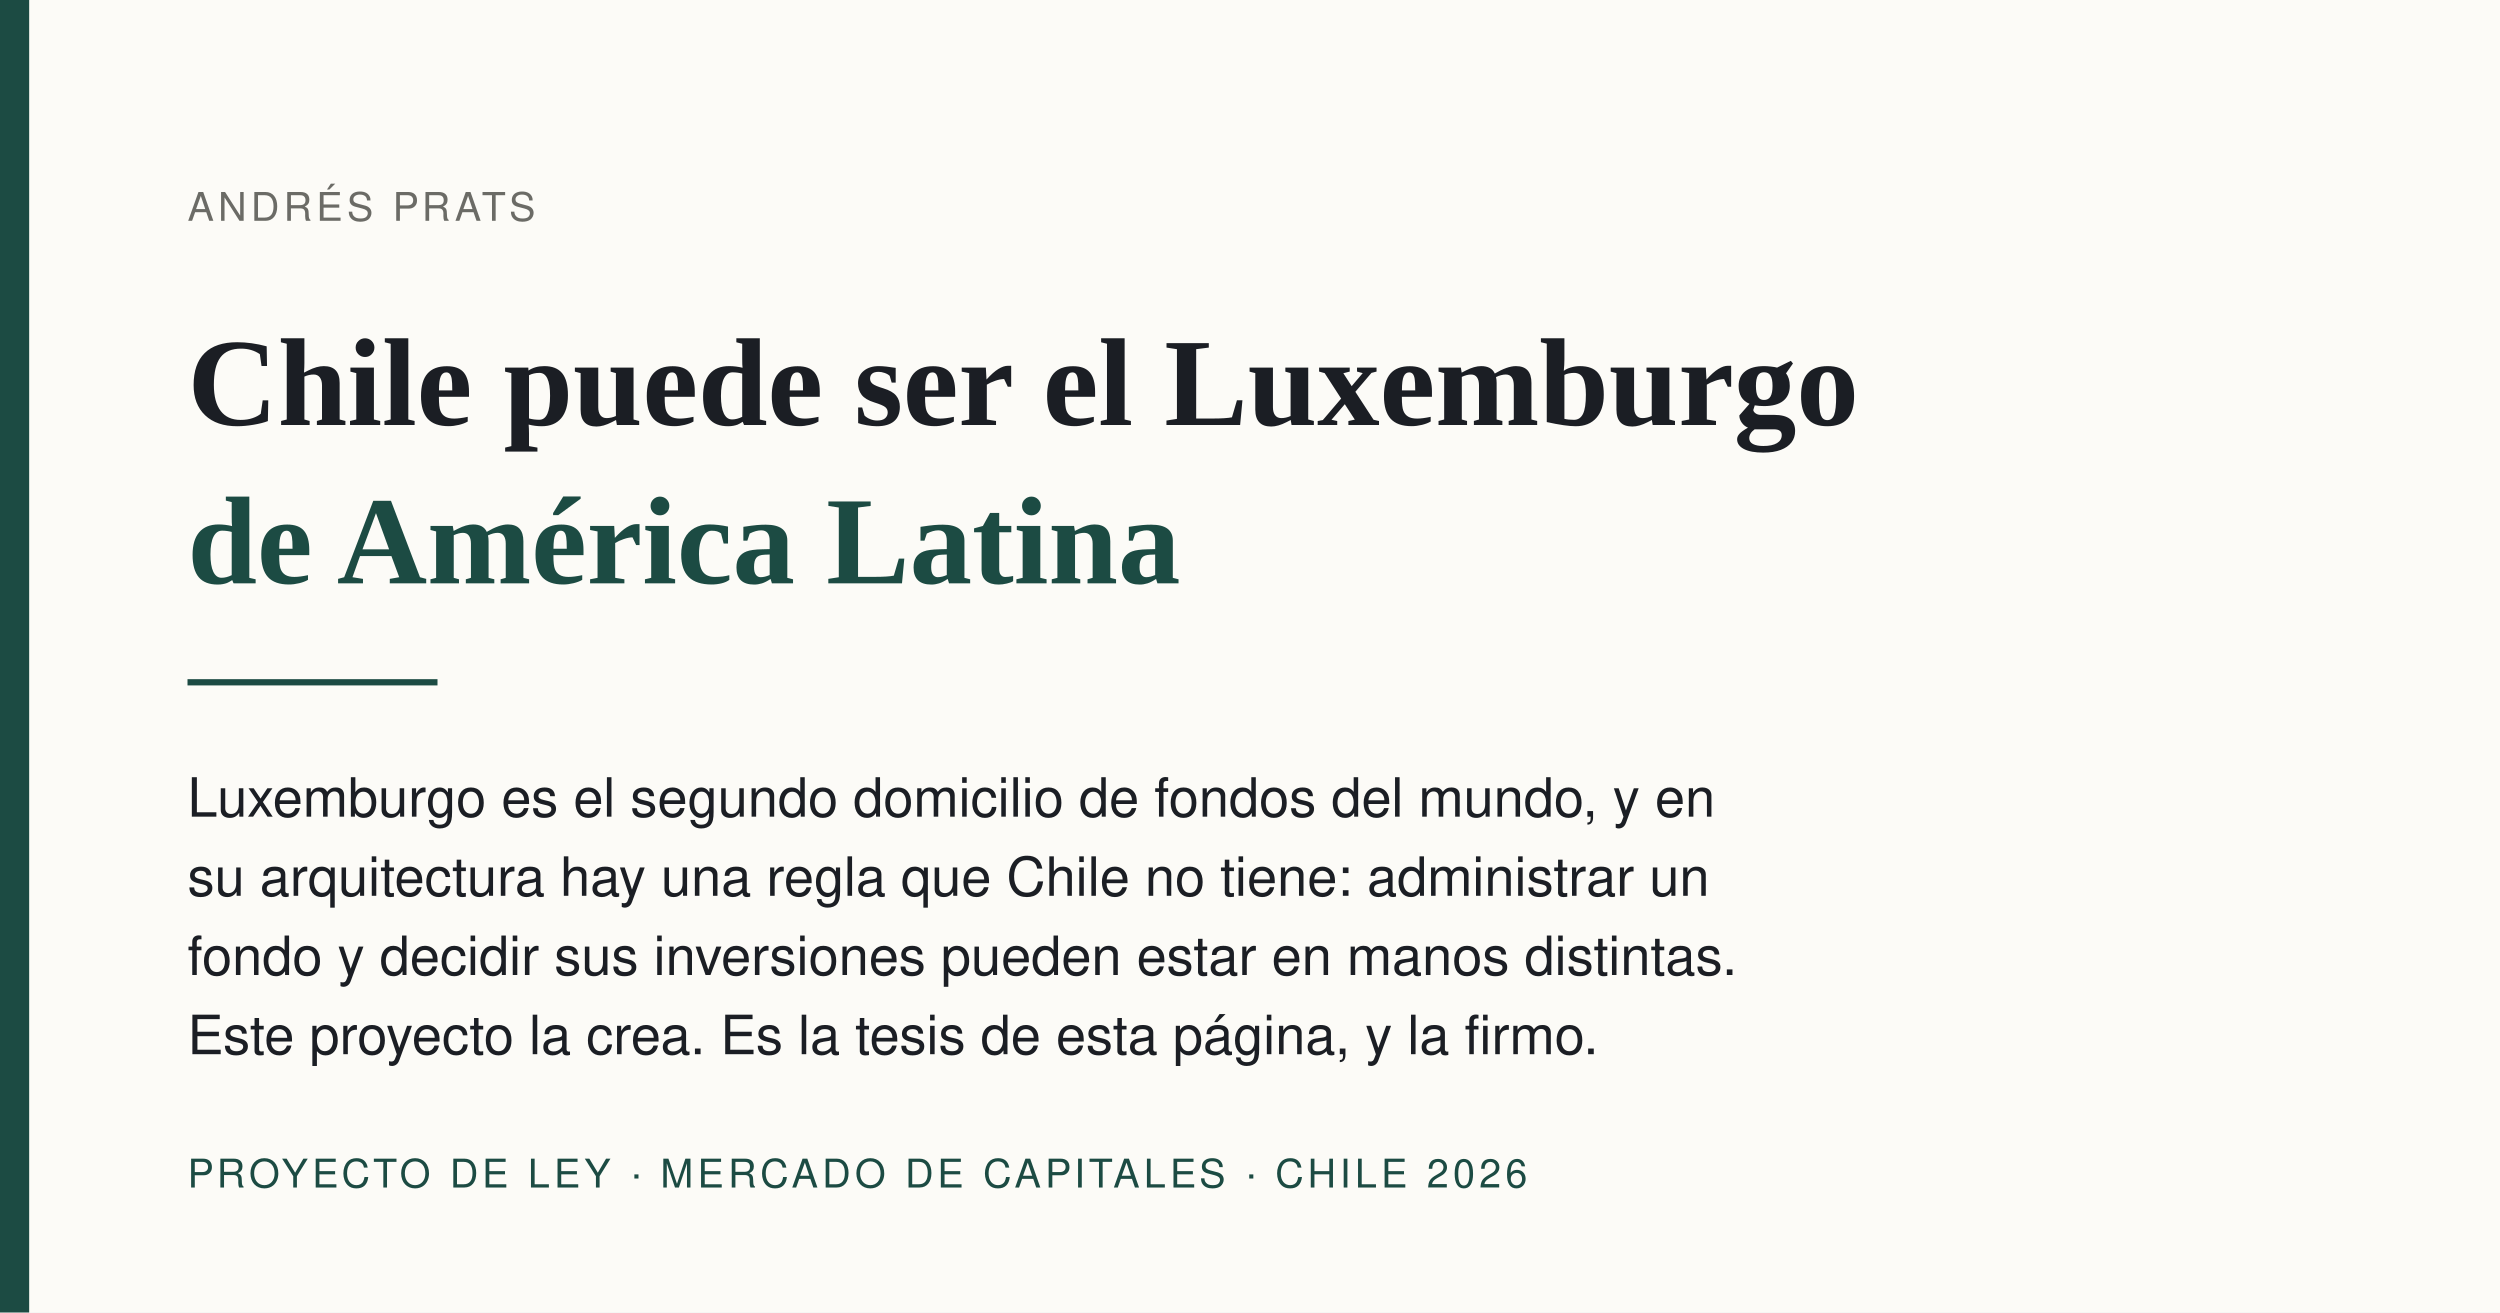
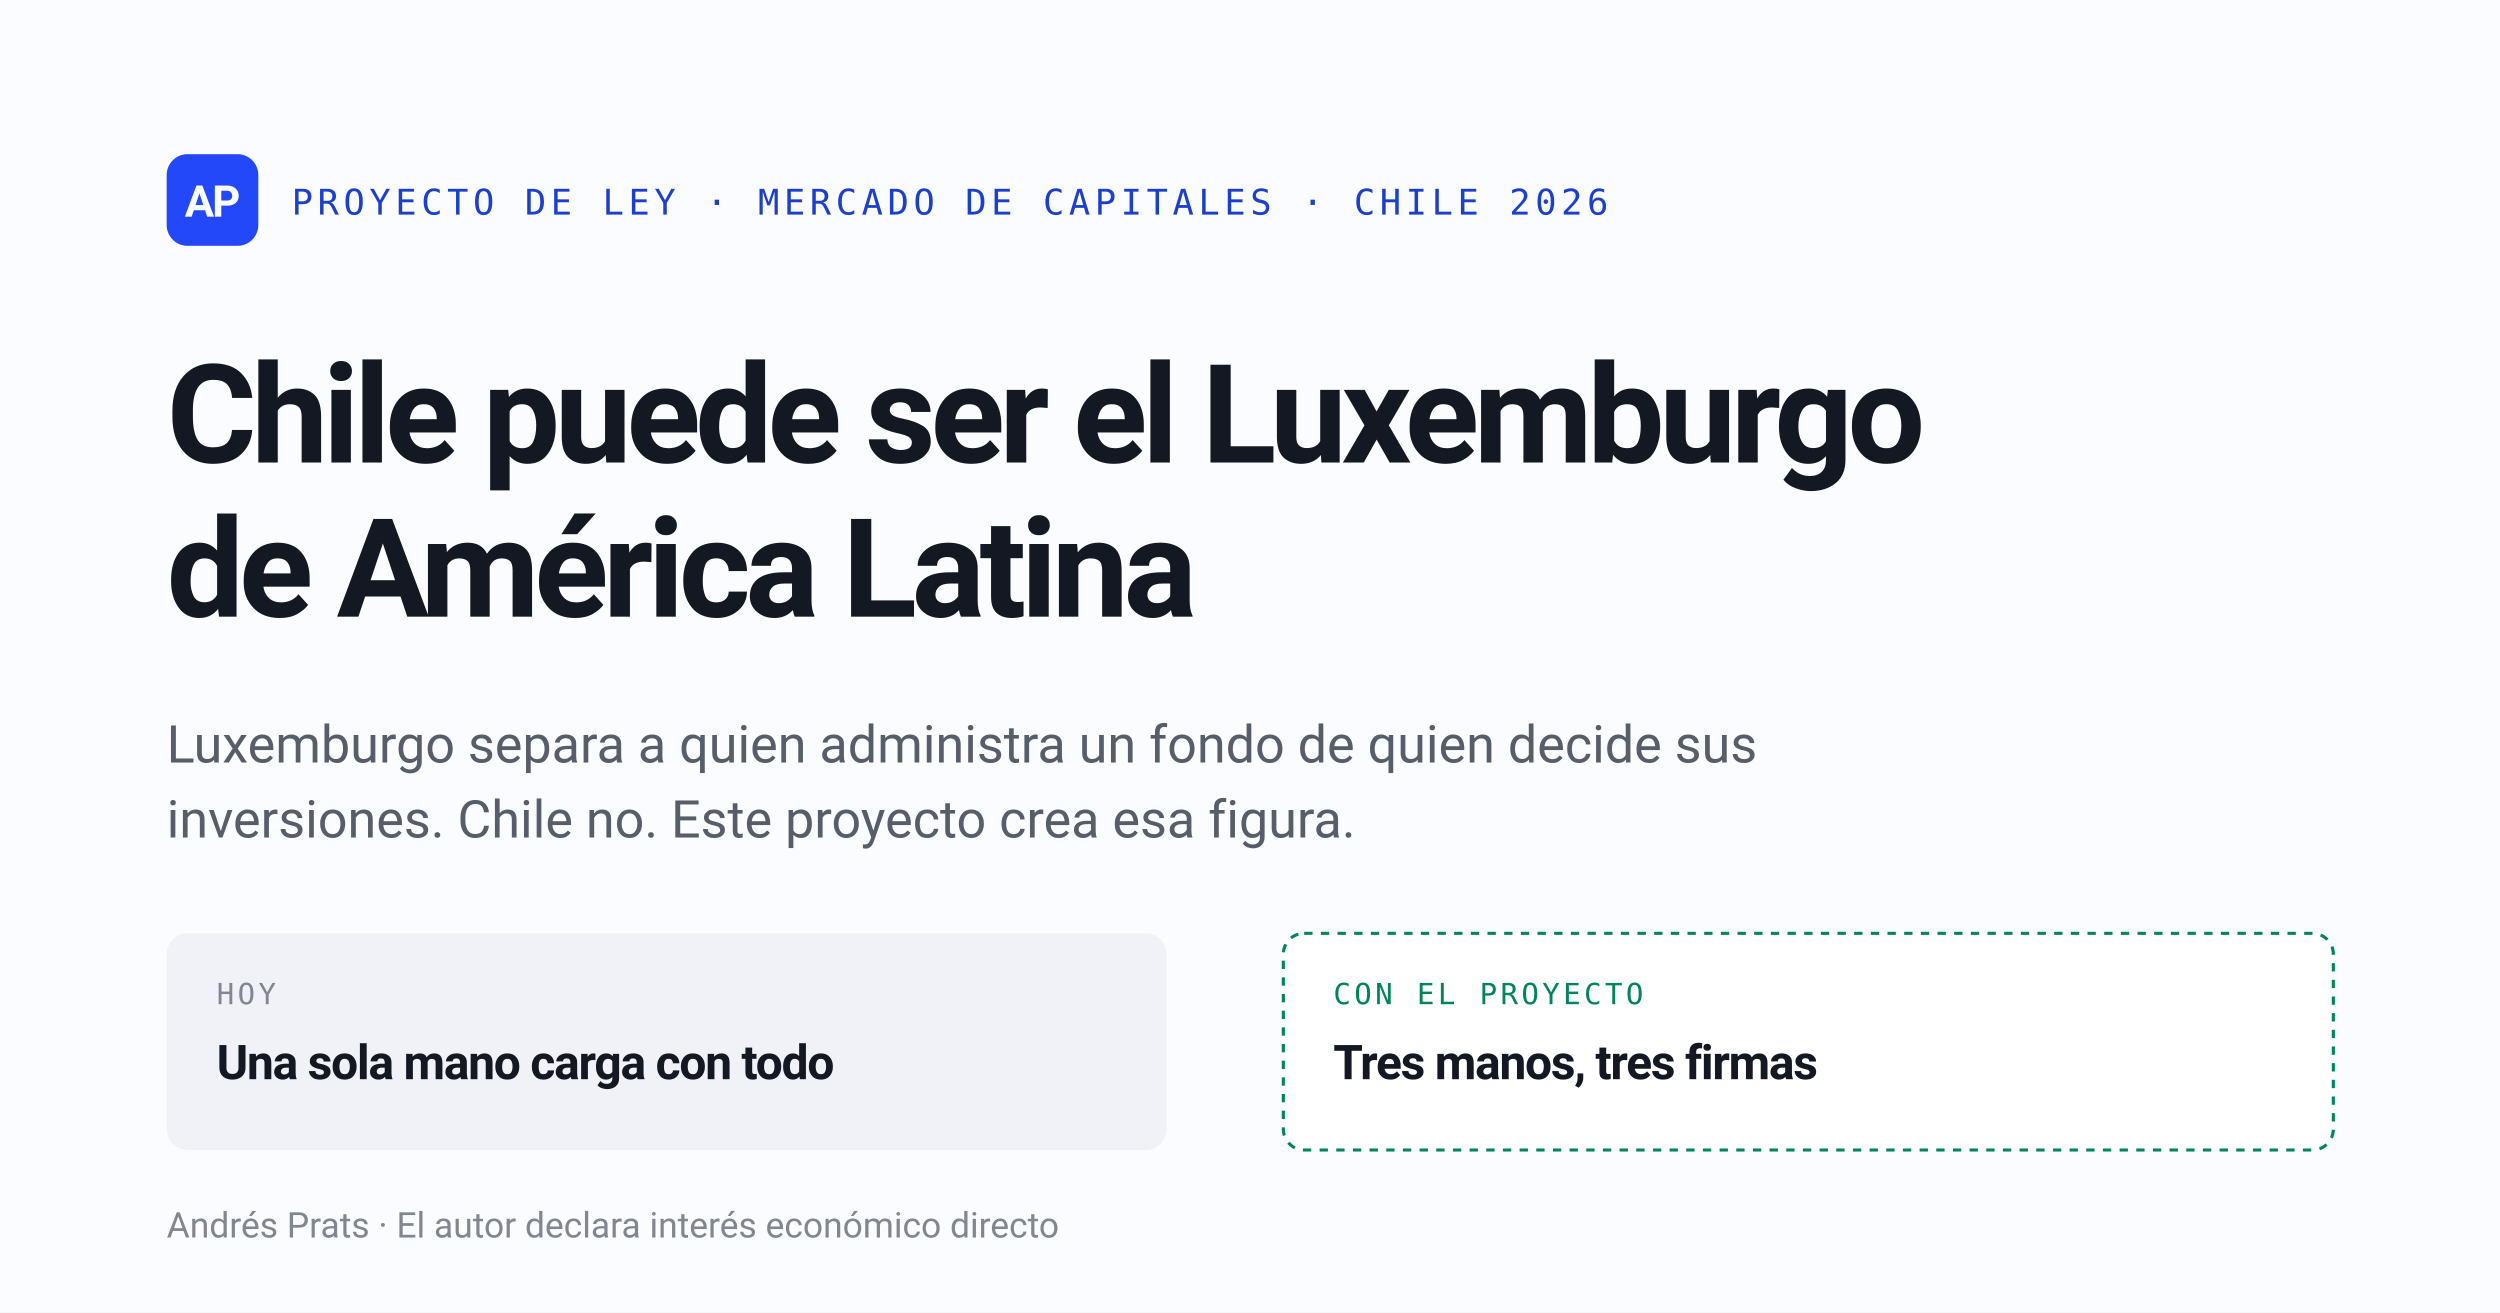
<svg xmlns="http://www.w3.org/2000/svg" width="1200" height="630" viewBox="0 0 1200 630">
-   <rect width="1200" height="630" fill="#FCFBF7" />
-   <rect x="0" y="0" width="14" height="630" fill="#1C4B43" />
-   <text x="90" y="106" font-family="-apple-system, 'Segoe UI', Helvetica, Arial, sans-serif" font-size="19" letter-spacing="2" fill="#6B6B66">ANDRÉS PRATS</text>
-   <text x="90" y="204" font-family="Georgia, 'Times New Roman', serif" font-size="60" font-weight="700" fill="#1B1E24">Chile puede ser el Luxemburgo</text>
-   <text x="90" y="280" font-family="Georgia, 'Times New Roman', serif" font-size="60" font-weight="700" fill="#1C4B43">de América Latina</text>
-   <rect x="90" y="326" width="120" height="3" fill="#1C4B43" />
-   <text x="90" y="392" font-family="-apple-system, 'Segoe UI', Helvetica, Arial, sans-serif" font-size="26" fill="#1B1E24">Luxemburgo es el segundo domicilio de fondos del mundo, y en</text>
-   <text x="90" y="430" font-family="-apple-system, 'Segoe UI', Helvetica, Arial, sans-serif" font-size="26" fill="#1B1E24">su arquitectura hay una regla que Chile no tiene: administrar un</text>
-   <text x="90" y="468" font-family="-apple-system, 'Segoe UI', Helvetica, Arial, sans-serif" font-size="26" fill="#1B1E24">fondo y decidir sus inversiones pueden estar en manos distintas.</text>
-   <text x="90" y="506" font-family="-apple-system, 'Segoe UI', Helvetica, Arial, sans-serif" font-size="26" fill="#1B1E24">Este proyecto la crea. Es la tesis de esta página, y la firmo.</text>
-   <text x="90" y="570" font-family="-apple-system, 'Segoe UI', Helvetica, Arial, sans-serif" font-size="19" letter-spacing="2" fill="#1C4B43">PROYECTO DE LEY · MERCADO DE CAPITALES · CHILE 2026</text>
+   <rect width="1200" height="630" fill="#FBFCFF" />
+   <g font-family="system-ui, -apple-system, 'Segoe UI', Roboto, Helvetica, Arial, sans-serif">
+     <rect x="80" y="74" width="44" height="44" rx="10" fill="#2248F7" />
+     <text x="102" y="104" font-size="21" font-weight="600" letter-spacing="-1" fill="#FBFCFF" text-anchor="middle">AP</text>
+     <text x="140" y="103" font-family="ui-monospace, SFMono-Regular, Menlo, Consolas, monospace" font-size="17" letter-spacing="2.2" fill="#1C3FCC">PROYECTO DE LEY · MERCADO DE CAPITALES · CHILE 2026</text>
+     <text x="80" y="222" font-size="66" font-weight="600" letter-spacing="-2.6" fill="#141822">Chile puede ser el Luxemburgo</text>
+     <text x="80" y="296" font-size="66" font-weight="600" letter-spacing="-2.6" fill="#141822">de América Latina</text>
+     <text x="80" y="366" font-size="25" fill="#585E69">Luxemburgo separa a quien administra un fondo de quien decide sus</text>
+     <text x="80" y="402" font-size="25" fill="#585E69">inversiones. Chile no. Este proyecto crea esa figura.</text>
+     <rect x="80" y="448" width="480" height="104" rx="10" fill="#F1F2F7" />
+     <text x="104" y="482" font-family="ui-monospace, SFMono-Regular, Menlo, Consolas, monospace" font-size="14" letter-spacing="1.6" fill="#828690">HOY</text>
+     <text x="104" y="518" font-size="23" font-weight="600" letter-spacing="-0.6" fill="#141822">Una sola mano carga con todo</text>
+     <rect x="616" y="448" width="504" height="104" rx="10" fill="#FFFFFF" stroke="#00845E" stroke-width="1.5" stroke-dasharray="4 4" />
+     <text x="640" y="482" font-family="ui-monospace, SFMono-Regular, Menlo, Consolas, monospace" font-size="14" letter-spacing="1.6" fill="#00845E">CON EL PROYECTO</text>
+     <text x="640" y="518" font-size="23" font-weight="600" letter-spacing="-0.6" fill="#141822">Tres manos, tres firmas</text>
+     <text x="80" y="594" font-size="17" fill="#828690">Andrés Prats · El autor declara interés económico directo</text>
+   </g>
</svg>
